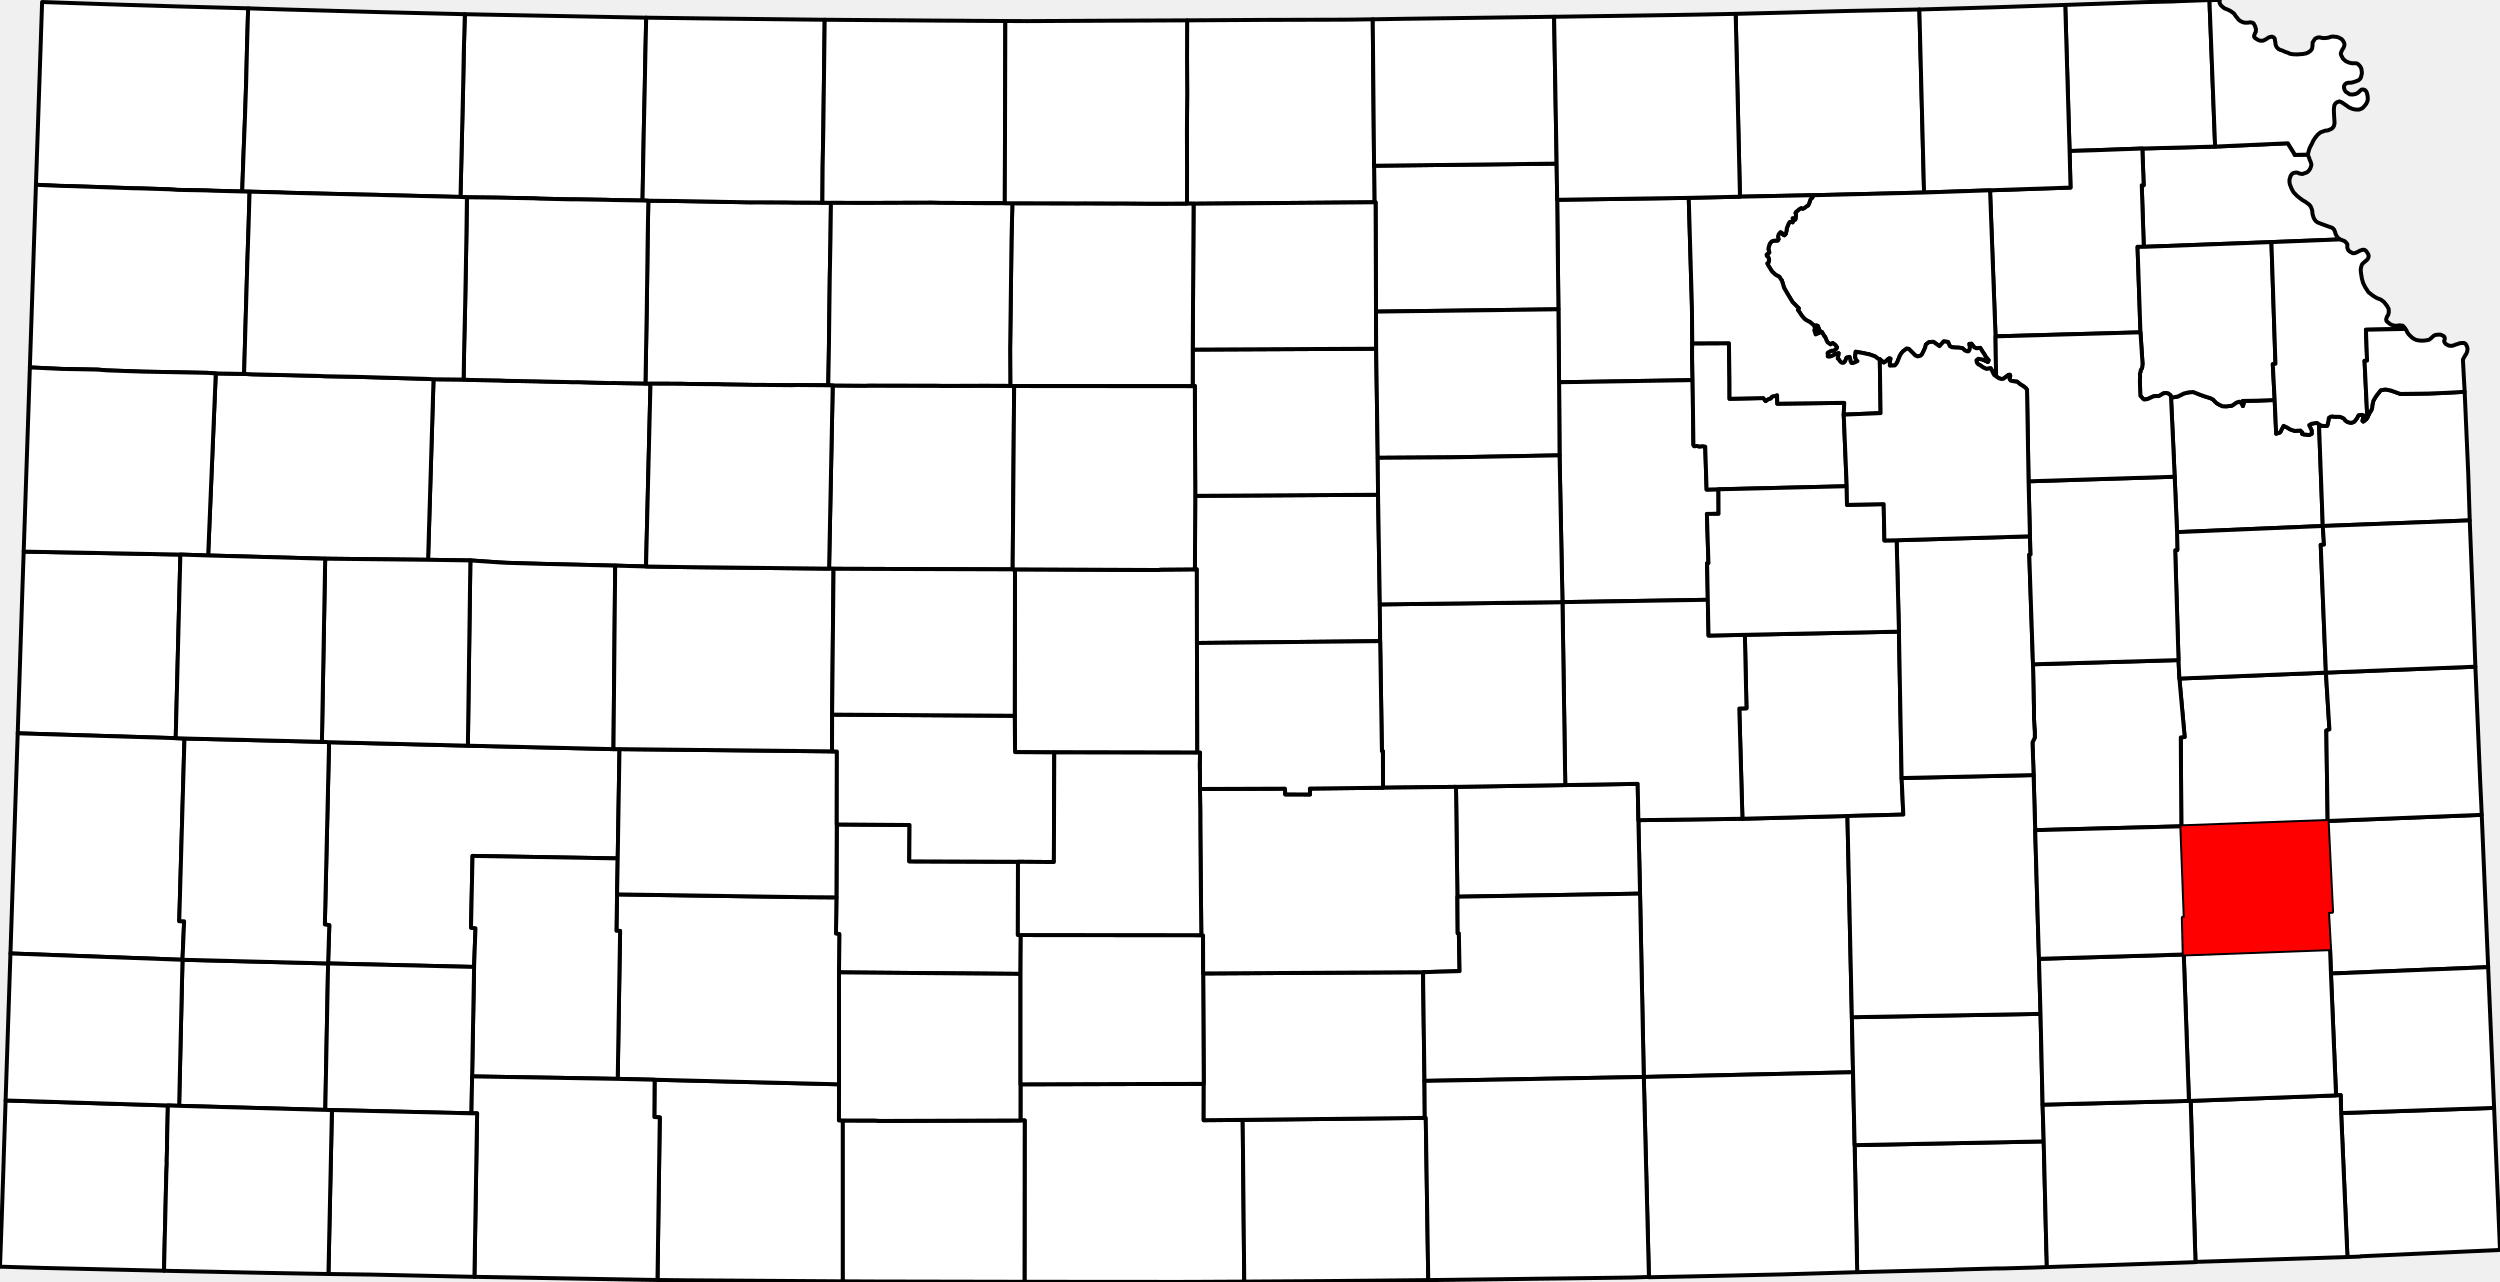
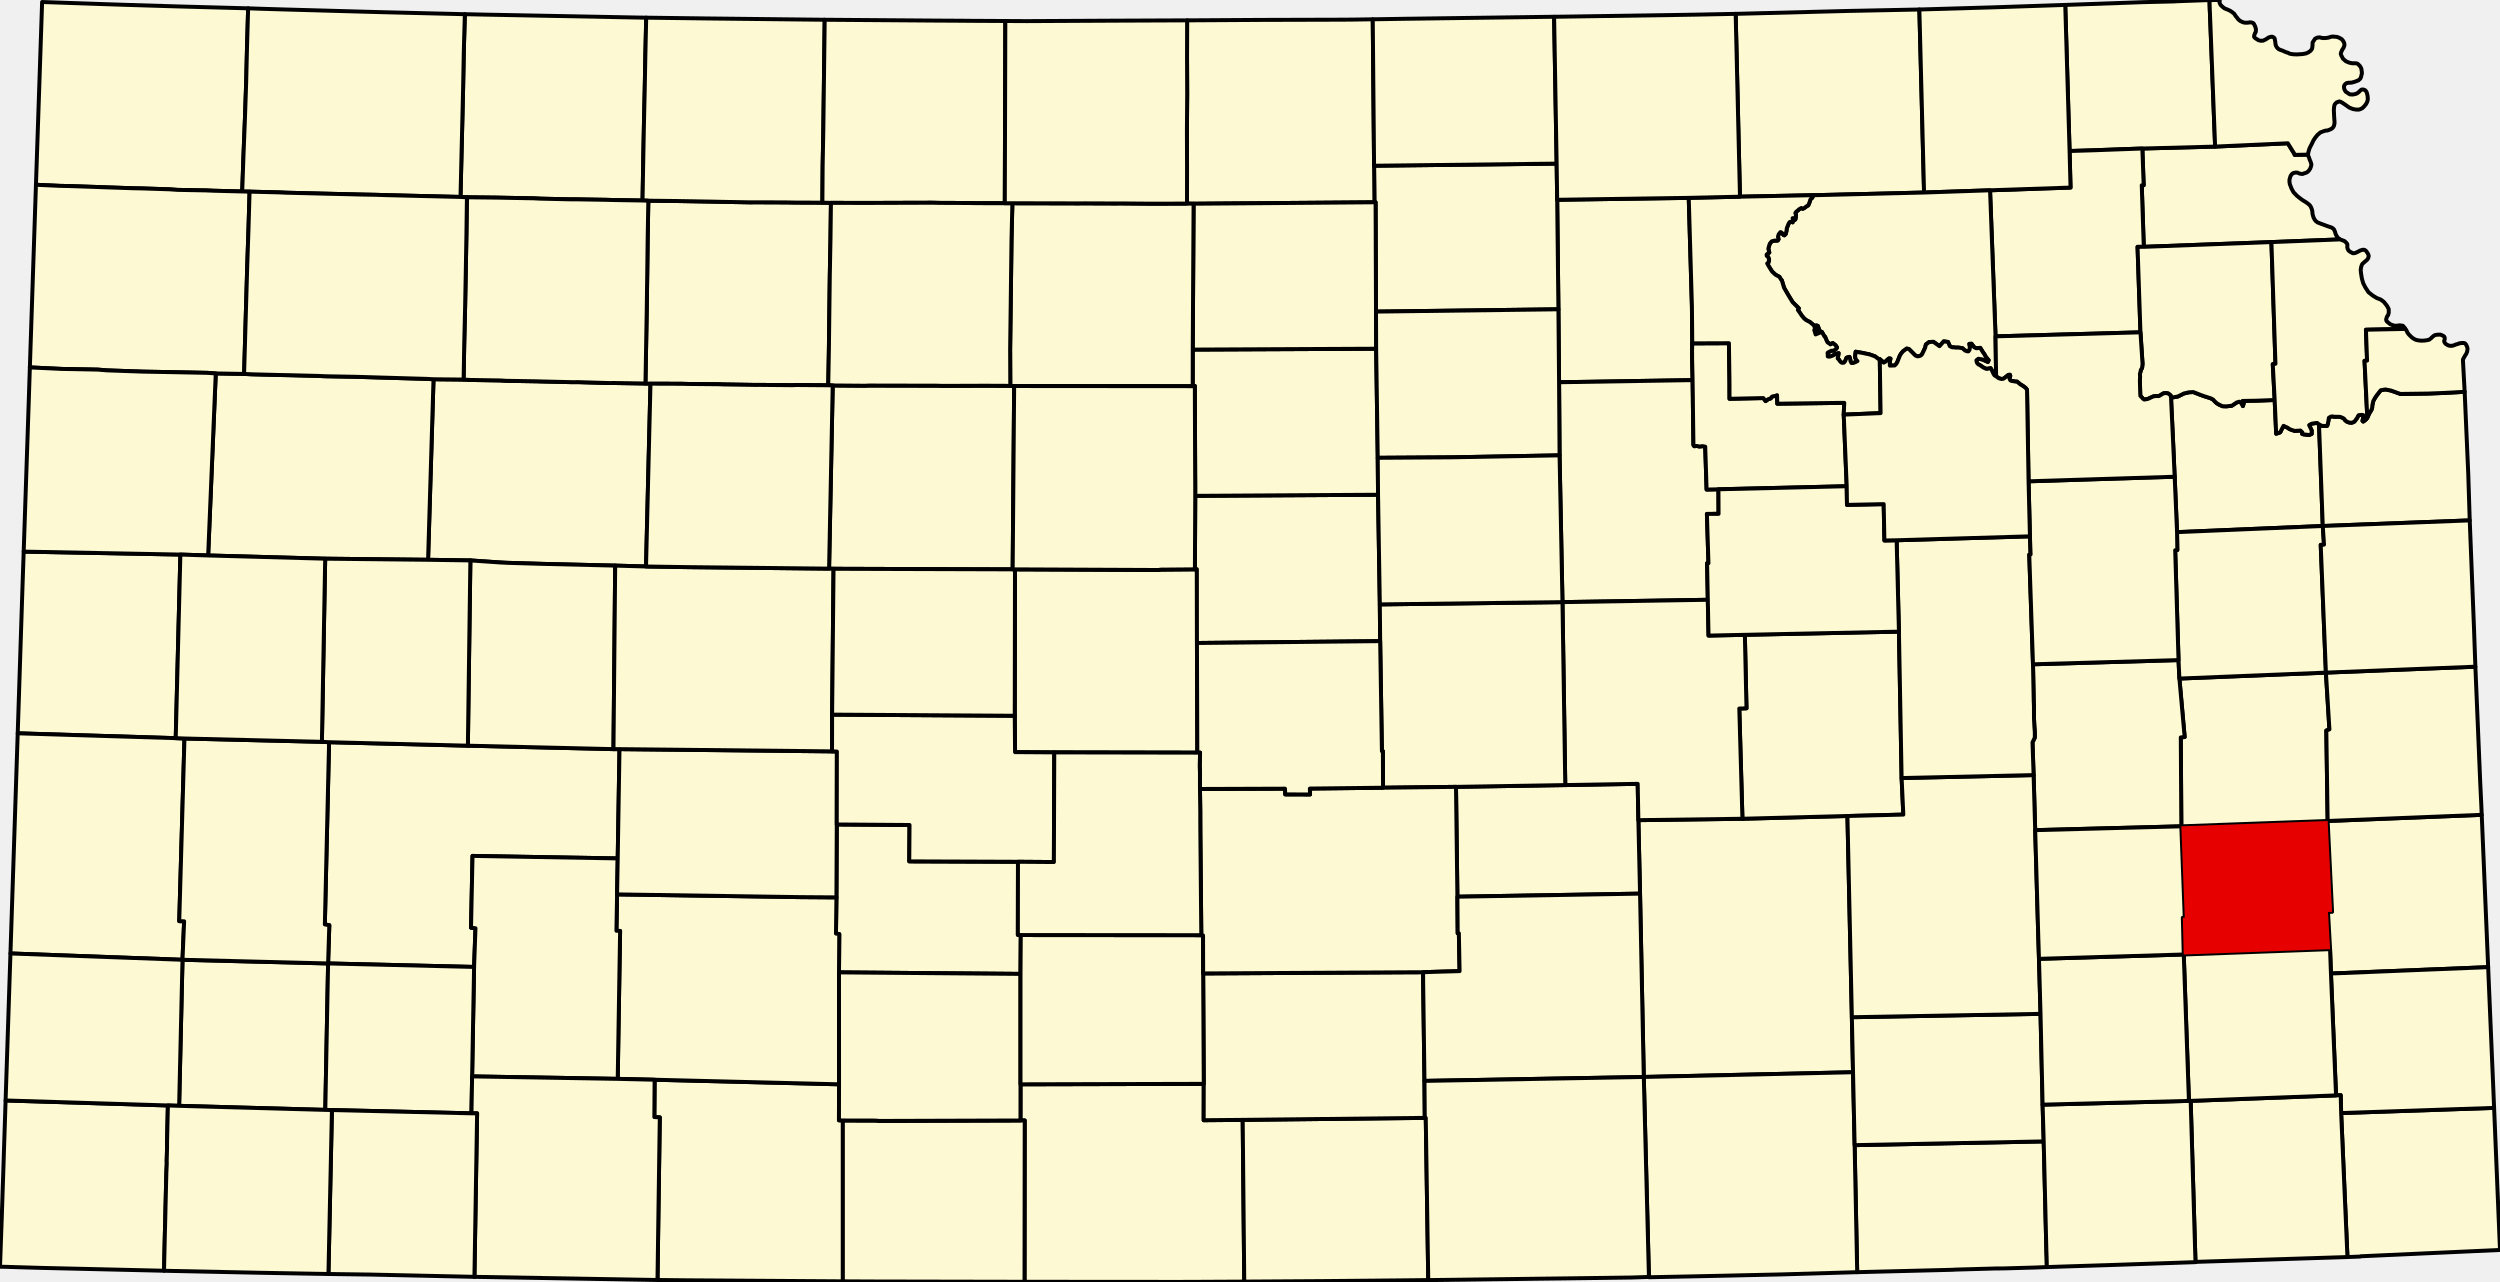
<svg xmlns="http://www.w3.org/2000/svg" xmlns:xlink="http://www.w3.org/1999/xlink" version="1.1" width="2202.33" height="1129.27" viewBox="-28565,-15756 66070,33878">
-   <g stroke="black" fill="white" stroke-linejoin="round" stroke-width="105">
+   <g stroke="black" fill="#fdf9d2" stroke-linejoin="round" stroke-width="105">
    <path id="Allen" d="M 29083,6082 l 3867,-141 117,2400 -108,6 55,971 0,10 -3867,141 -24,-971 51,0 z" />
    <path id="Anderson" d="M 29032,2177 l 3872,-157 93,1500 -82,31 35,2390 -3867,141 -14,-2350 102,-10 z" />
    <path id="Atchison" d="M 28053,-11831 l 1923,-51 1922,-87 171,276 10,30 354,-7 -1,23 27,58 15,50 21,45 12,38 13,40 -4,38 -11,34 -17,46 -28,42 -30,34 -38,27 -59,19 -47,18 -57,-6 -35,-11 -44,-19 -41,-2 -46,8 -28,9 -36,30 -30,46 -27,90 -1,65 10,60 43,113 54,99 32,33 55,58 77,63 82,60 69,41 65,46 47,39 31,46 21,50 17,59 5,65 8,40 19,64 29,58 31,40 47,36 87,34 159,59 72,25 61,20 34,26 23,24 17,39 13,34 13,50 30,53 26,40 29,22 27,23 -1810,71 -3373,125 -54,-1626 51,-1 z" />
    <path id="Barber" d="M -1595,12900 l 4843,-12 -2,961 1031,-9 41,4274 -1354,7 -404,1 -4049,-3 5,-4264 -112,1 z" />
    <path id="Barton" d="M 3014,-710 l 52,-5 2,1952 10,2898 -3781,-7 -1036,-7 -8,-961 6,-3869 3791,17 62,-10 z" />
    <path id="Bourbon" d="M 32950,5941 l 4072,-163 170,4026 -4155,168 -23,-644 0,-10 -55,-971 108,-6 z" />
    <path id="Brown" d="M 29828,-15754 l 7,247 6,131 135,3494 -1923,51 -508,18 -789,29 -626,19 -115,-3861 2056,-73 809,-19 98,-6 z" />
    <path id="Butler" d="M 20259,5809 l 117,5318 31,1454 -5530,125 -99,-4845 -44,-1942 2750,-37 z" />
    <path id="Chase" d="M 17548,1021 l 4072,-84 71,3869 45,966 -1477,37 -2775,73 -83,-2913 190,-6 z" />
    <path id="Chautauqua" d="M 20449,14508 l 4997,-99 71,2899 6,161 6,261 -82,3 -231,9 -841,24 -195,1 -1067,30 -82,5 -313,8 -205,5 -1996,50 z" />
    <path id="Cherokee" d="M 33307,13660 l 4042,-137 129,3105 27,650 -2139,97 -1544,70 -5,7 -343,13 -1,-8 z" />
    <path id="Cheyenne" d="M -27452,-15703 l 1599,55 704,23 1327,40 666,18 1149,31 -29,994 -23,956 -33,972 -38,962 -34,956 -748,-19 -211,-9 -754,-14 -210,-15 -743,-24 -221,-4 -733,-25 -241,-9 -718,-24 -241,-5 -631,-29 2,-55 z" />
    <path id="Clark" d="M -11265,12779 l 4874,121 -2,951 103,5 0,4251 -4104,-27 -14,0 -781,-9 61,-4297 -144,-9 z" />
    <path id="Clay" d="M 12588,-10476 l 3477,-51 84,2869 9,976 -5,177 1,166 0,55 13,574 -3529,56 -17,-1928 z" />
    <path id="Cloud" d="M 7749,-11376 l 4825,-56 14,956 33,2894 -4821,61 -11,-2889 -31,0 z" />
    <path id="Coffey" d="M 25163,1800 l 3846,-111 23,488 139,1545 -102,10 14,2350 -3862,101 -42,-1455 -29,-865 61,-126 0,-146 -11,-141 -11,-216 -1,-327 -6,-136 z" />
    <path id="Comanche" d="M -6290,13856 l 862,2 107,10 3725,-12 112,-1 -5,4264 -3560,-7 -455,-1 -786,-4 z" />
    <path id="Cowley" d="M 20407,12581 l 42,1927 68,3357 -116,3 -20,1 -1864,55 -1563,35 -892,19 -1049,21 0,-8 -136,-5285 z" />
    <path id="Crawford" d="M 33037,9972 l 4155,-168 9,219 8,193 120,2819 8,202 12,286 -4042,137 -12,-473 -123,6 z" />
    <path id="Decatur" d="M -11602,-15291 l 115,2 -22,981 -18,951 -22,977 -18,962 -17,961 -790,-13 -164,-5 -795,-13 -164,0 -790,-18 -174,-9 -769,-14 -195,-4 -800,-9 -170,-9 23,-962 23,-951 23,-967 18,-961 28,-989 465,10 4190,80 z" />
    <path id="Dickinson" d="M 12638,-5654 l 3529,-56 7,493 0,70 15,1153 21,30 72,-6 66,15 77,-10 36,5 41,9 0,46 35,1087 313,-7 3,649 -308,2 41,1303 -36,0 19,966 -3841,62 -77,-3879 z" />
    <path id="Doniphan" d="M 29828,-15754 l 271,-2 -8,68 30,63 52,50 51,40 75,30 69,31 52,34 57,44 45,68 37,43 31,43 54,42 54,26 41,14 58,5 61,-4 46,-8 57,11 32,18 24,44 20,43 10,35 8,30 -2,41 -3,35 -17,25 -16,41 -10,35 0,28 29,34 38,23 48,31 60,14 59,-2 64,-29 45,-28 42,-28 42,-14 46,-8 48,22 23,30 8,54 7,30 3,40 8,45 19,44 23,33 41,35 34,16 43,14 31,11 36,18 54,22 44,13 51,26 56,9 41,5 89,3 144,-9 95,-17 57,-25 63,-44 37,-48 8,-36 7,-51 2,-45 -1,-39 26,-39 40,-62 62,-30 61,-6 57,15 21,1 51,4 56,-6 52,-8 45,-17 57,-11 51,5 61,5 58,19 71,40 31,35 31,53 10,33 1,45 -11,30 -15,41 -24,30 -21,45 -16,36 -10,40 17,48 20,37 20,41 40,37 38,33 46,20 31,14 41,10 46,10 77,0 51,4 26,15 31,30 26,28 23,39 13,34 2,15 8,55 3,50 -12,46 -10,45 -21,46 -33,30 -19,17 -29,9 -51,21 -47,14 -49,13 -48,3 -36,0 -51,11 -26,20 -25,25 -14,30 -2,41 8,40 12,29 29,44 19,12 31,20 53,36 80,4 73,-14 50,-22 48,-40 29,-31 36,-25 41,-1 46,16 36,39 16,43 15,65 6,53 0,56 -15,55 -28,55 -47,59 -48,49 -56,29 -44,13 -79,-2 -77,-14 -94,-38 -103,-73 -80,-54 -44,-24 -36,-12 -51,18 -28,14 -30,31 -21,35 -10,60 -5,71 5,123 6,101 6,73 0,60 -15,61 -16,30 -33,37 -43,24 -42,17 -40,14 -51,3 -56,19 -77,29 -77,66 -61,76 -45,68 -45,94 -57,111 -27,87 -13,59 0,25 -354,7 -10,-30 -171,-276 -1922,87 -135,-3494 -6,-131 z" />
    <path id="Douglas" d="M 28811,-5245 l 179,-32 164,-81 133,-31 113,-6 190,75 98,35 169,54 67,35 36,40 57,55 67,40 87,40 98,4 148,-16 128,-86 67,-21 51,30 21,25 26,61 20,-66 0,-15 -31,-55 384,-7 467,-18 40,891 97,-31 20,-25 21,-46 56,-106 108,50 41,30 56,25 93,29 149,-10 51,50 -5,40 52,15 20,0 113,14 66,-31 0,-90 -67,-141 61,-35 82,-16 46,-5 26,0 15,15 31,20 99,2687 -3851,162 -63,-1464 -17,-372 -6,-151 z" />
    <path id="Edwards" d="M -6451,6033 l 1923,14 -7,961 2873,11 -3,1932 77,4 -7,1027 -4797,-40 7,-1012 -87,-14 12,-956 z" />
    <path id="Elk" d="M 20376,11127 l 4986,-89 55,2400 29,971 -4997,99 -42,-1927 z" />
    <path id="Ellis" d="M -1865,-5559 l 102,5 -39,4845 -4734,-15 -118,-4 96,-4841 856,7 108,-5 857,2 102,0 857,2 107,5 867,-3 277,-1 z" />
    <path id="Ellsworth" d="M 3023,-2652 l 4831,-29 47,2898 9,971 -4842,49 -2,-1952 -52,5 z" />
    <path id="Finney" d="M -19868,3859 l 3668,92 3848,91 159,0 -47,2888 -3837,-66 -40,1897 118,15 -37,1022 -3858,-92 32,-1011 -118,-20 z" />
    <path id="Ford" d="M -12257,7881 l 4843,72 954,7 -12,956 87,14 -7,1012 1,2958 -4874,-121 -975,-23 63,-3909 -97,-5 z" />
    <path id="Franklin" d="M 28970,-1693 l 3851,-162 33,493 -87,6 137,3376 -3872,157 -23,-488 -88,-2903 56,-6 z" />
    <path id="Geary" d="M 16167,-5710 l -13,-574 0,-55 -1,-166 5,-177 328,-1 92,-1 134,0 415,-2 14,956 1,146 1,367 893,-19 61,80 67,-50 67,-21 10,-15 15,-25 46,-20 41,-1 56,-25 6,226 1770,-23 -14,312 79,1892 -3390,81 -313,7 -35,-1087 0,-46 -41,-9 -36,-5 -77,10 -66,-15 -72,6 -21,-30 -15,-1153 0,-70 z" />
    <path id="Gove" d="M -17108,-5733 l 795,8 169,10 795,13 169,10 795,13 169,5 785,18 154,-1 805,24 149,-1 816,13 133,5 -118,4831 -815,-23 -1919,-46 -944,-28 -174,-9 -790,-54 -1118,-17 z" />
    <path id="Graham" d="M -6831,-10400 l 226,5 -12,961 -18,951 -12,972 -12,976 -17,961 -841,-7 -113,5 -851,-8 -118,1 -842,-13 -118,-5 -835,-8 -144,-4 -836,-3 -133,-5 17,-961 17,-971 13,-962 12,-961 17,-976 729,8 241,4 743,13 231,5 733,13 231,-1 733,3 226,4 z" />
    <path id="Grant" d="M -23742,9609 l 3848,97 -74,3870 -3863,-107 z" />
    <path id="Gray" d="M -12257,7881 l -17,961 97,5 -63,3909 -3848,-65 52,-2893 37,-1022 -118,-15 40,-1897 3837,66 z" />
    <path id="Greeley" d="M -27939,-1178 l 4141,78 -123,4852 -4176,-128 2,-55 125,-3842 z" />
    <path id="Greenwood" d="M 25179,4728 l 42,1455 82,2832 6,186 12,383 41,1454 -4986,89 -117,-5318 1477,-37 -45,-966 z" />
    <path id="Hamilton" d="M -23921,3752 l 231,9 -138,4827 129,4 -43,1017 -4547,-167 192,-5818 z" />
    <path id="Harper" d="M 4277,13840 l 4812,-53 26,-1 66,4288 -860,9 -1382,13 -557,5 -1893,12 -171,1 z" />
    <path id="Harvey" d="M 9914,5039 l 2888,-47 1914,-33 18,960 44,1942 -4827,81 z" />
    <path id="Haskell" d="M -19894,9706 l 3858,92 -52,2893 -17,976 -3688,-87 -175,-4 z" />
    <path id="Hodgeman" d="M -12193,4042 l 5617,59 128,5 -3,1927 -9,1927 -954,-7 -4843,-72 17,-951 z" />
    <path id="Jackson" d="M 26130,-11765 l 626,-19 789,-29 508,-18 35,971 -51,1 54,1626 -165,1 77,2259 -3830,106 -145,-3860 2127,-72 z" />
    <path id="Jefferson" d="M 28091,-9233 l 3373,-125 107,3216 -71,11 50,946 -467,18 -384,7 31,55 0,15 -20,66 -26,-61 -21,-25 -51,-30 -67,21 -128,86 -148,16 -98,-4 -87,-40 -67,-40 -57,-55 -36,-40 -67,-35 -169,-54 -98,-35 -190,-75 -113,6 -133,31 -164,81 -179,32 -10,-61 -62,-50 -67,-14 -62,10 -117,71 -103,1 -51,10 -143,66 -93,16 -30,-20 -73,-80 -5,-121 -7,-277 5,-116 -5,-65 10,-35 10,-41 5,-30 25,-35 10,-31 10,-95 -55,-831 -77,-2259 z" />
    <path id="Jewell" d="M 4764,-15230 l 2101,-6 303,-2 546,-8 35,3870 9,966 -4779,38 -174,-4 1,-971 -3,-957 7,-971 -4,-962 2,-981 z" />
    <path id="Johnson" d="M 33998,-4716 l 51,-111 21,-35 35,-56 21,-60 4,-61 25,-116 41,-76 46,-70 71,-91 41,-51 123,-21 149,30 164,59 83,30 728,-10 436,-17 534,-29 2,43 94,2148 4,135 34,1072 -3884,148 -99,-2687 72,39 82,5 62,-5 15,-46 15,-75 15,-91 51,-31 46,-5 52,10 112,-1 42,5 51,20 46,25 31,45 46,35 52,20 61,10 41,-11 41,-20 26,-31 20,-30 31,-40 15,-36 25,-35 62,-5 41,-1 36,20 -25,66 -15,70 20,20 36,-25 41,-35 z" />
    <path id="Kearny" d="M -20058,3849 l 190,10 -112,4816 118,20 -32,1011 -3848,-97 43,-1017 -129,-4 138,-4827 z" />
    <path id="Kingman" d="M 3232,9970 l 5510,-31 303,-1 1,251 35,2621 8,977 -4812,53 -1031,9 2,-961 z" />
    <path id="Kiowa" d="M -6392,9942 l 4797,40 0,2918 -1,956 -3725,12 -107,-10 -862,-2 -103,-5 2,-951 z" />
    <path id="Labette" d="M 33172,13193 l 123,-6 12,473 166,3797 1,8 -2919,93 -57,2 -1041,33 -127,-4255 z" />
    <path id="Lane" d="M -16134,-945 l 790,54 174,9 944,28 1919,46 -45,4850 -3848,-91 z" />
    <path id="Leavenworth" d="M 31464,-9358 l 1810,-71 46,15 39,15 38,15 43,40 30,40 1,44 -2,40 8,35 24,49 41,33 34,17 8,5 30,18 56,-4 52,-22 38,-19 49,-27 50,-15 31,-7 41,7 37,29 30,42 27,48 10,40 -12,52 -18,34 -31,31 -32,26 -39,35 -34,30 -12,20 -15,40 -10,41 -8,54 4,60 9,65 6,37 12,73 35,123 57,111 82,125 114,90 97,60 116,47 76,56 51,62 41,55 40,76 1,90 -15,65 -30,41 -25,76 10,45 53,46 50,39 73,29 62,11 62,-5 45,-8 52,7 34,4 20,22 27,28 20,35 -1041,21 30,816 -67,5 73,1505 -30,41 -41,35 -36,25 -20,-20 15,-70 25,-66 -36,-20 -41,1 -62,5 -25,35 -15,36 -31,40 -20,30 -26,31 -41,20 -41,11 -61,-10 -52,-20 -46,-35 -31,-45 -46,-25 -51,-20 -42,-5 -112,1 -52,-10 -46,5 -51,31 -15,91 -15,75 -15,46 -62,5 -82,-5 -72,-39 -31,-20 -15,-15 -26,0 -46,5 -82,16 -61,35 67,141 0,90 -66,31 -113,-14 -20,0 -52,-15 5,-40 -51,-50 -149,10 -93,-29 -56,-25 -41,-30 -108,-50 -56,106 -21,46 -20,25 -97,31 -40,-891 -50,-946 71,-11 z" />
    <path id="Lincoln" d="M 2957,-6517 l 4847,-23 42,2883 8,976 -4831,29 -1,-368 -1,-105 -9,-2431 -56,6 z" />
    <path id="Linn" d="M 32904,2020 l 3950,-157 128,3054 29,603 11,258 -4072,163 -35,-2390 82,-31 z" />
    <path id="Logan" d="M -22863,-5887 l 749,13 210,10 759,19 211,4 764,19 195,9 764,14 190,5 769,23 969,28 175,10 -144,4771 -2719,-29 -3093,-85 z" />
    <path id="Lyon" d="M 25082,-1582 l 18,478 -36,6 99,2898 19,971 6,136 1,327 11,216 11,141 0,146 -61,126 29,865 -3488,78 -71,-3869 -61,-2415 z" />
    <path id="Marion" d="M 12728,157 l 3841,-62 19,946 960,-20 43,1942 -190,6 83,2913 -2750,37 -18,-960 -1914,33 z" />
    <path id="Marshall" d="M 17305,-15390 l 2899,-75 31,-1 1925,-39 124,4837 -2866,70 -61,0 -31,1 -1907,39 z" />
    <path id="McPherson" d="M 7901,217 l 4827,-60 74,4835 -2888,47 -1928,23 -4,-966 -26,0 -46,-2908 z" />
    <path id="Meade" d="M -16088,12691 l 3848,65 975,23 -7,986 144,9 -61,4297 -158,-2 -4680,-81 71,-4321 -149,0 z" />
    <path id="Miami" d="M 32821,-1855 l 3884,-148 115,2905 3,95 31,866 -3950,157 -137,-3376 87,-6 z" />
    <path id="Mitchell" d="M 2979,-10372 l 4779,-38 31,0 11,2889 4,981 -4847,23 z" />
    <path id="Montgomery" d="M 29284,13338 l 46,0 127,4255 1,7 -2210,75 -146,5 -106,3 -1134,36 -325,11 -8,0 -6,-261 -6,-161 -71,-2899 -29,-971 z" />
    <path id="Morris" d="M 16850,-2825 l 3390,-81 7,493 970,-20 19,961 323,-6 61,2415 -4072,84 -960,20 -19,-946 -19,-966 36,0 -41,-1303 308,-2 z" />
    <path id="Morton" d="M -28417,13327 l 4289,132 -22,962 0,161 -9,322 1,105 -10,222 -9,352 -26,1102 -5,167 -22,975 -3229,-75 -624,-18 -355,-11 -122,-2 -5,0 47,-1308 17,-509 5,-161 11,-327 5,-141 11,-347 4,-136 z" />
    <path id="Nemaha" d="M 24107,-15562 l 87,-3 1821,-61 115,3861 25,966 -2127,72 -1744,59 -124,-4837 z" />
    <path id="Neosho" d="M 29147,9469 l 3867,-141 23,644 135,3221 -3842,145 -46,0 z" />
    <path id="Ness" d="M -12307,-808 l 815,23 1108,17 3730,40 118,4 -38,3854 -2,971 -5617,-59 -159,0 z" />
    <path id="Norton" d="M -6783,-15234 l 13,0 -12,978 -12,957 -12,966 -18,962 -7,971 -733,-3 -226,-4 -733,-3 -231,1 -733,-13 -231,-5 -743,-13 -241,-4 -729,-8 -153,-5 17,-961 18,-962 22,-977 18,-951 22,-981 1561,20 z" />
    <path id="Osage" d="M 25046,-3036 l 3861,-121 63,1464 7,473 -56,6 88,2903 -3846,111 -99,-2898 36,-6 -18,-478 z" />
    <path id="Osborne" d="M -1810,-10385 l 779,2 159,0 800,2 179,-1 790,3 159,-1 805,7 154,0 790,-3 174,4 -22,3855 -1,967 -4719,-4 -102,-5 -4,-966 12,-956 12,-966 12,-967 z" />
    <path id="Ottawa" d="M 7800,-7521 l 4821,-61 17,1928 13,1932 -2872,52 -1933,13 -42,-2883 z" />
    <path id="Pawnee" d="M -6574,3130 l 4827,30 8,961 1036,7 -10,2898 -949,-7 -2873,-11 7,-961 -1923,-14 3,-1927 -128,-5 z" />
    <path id="Phillips" d="M -6770,-15234 l 2930,22 711,4 171,2 962,5 -14,4816 -764,-2 -190,-4 -759,-3 -200,-4 -754,2 -215,1 -739,2 -220,0 -754,-2 -226,-5 7,-971 18,-962 12,-966 12,-957 z" />
    <path id="Pottawatomie" d="M 22284,-10668 l 1744,-59 145,3860 15,1057 -47,-30 -31,-55 -36,-80 -31,-50 -108,20 -87,-40 -92,-65 -36,-14 -37,-41 -10,-35 -5,-35 51,-40 108,19 144,65 20,-46 -36,-40 -31,-40 -16,-20 -25,-50 -52,-75 -62,-101 -108,11 -56,-30 -67,-90 -57,5 16,81 -10,75 -30,41 -31,0 -36,-15 -21,-5 -72,-65 -108,-15 -61,1 -41,-5 -67,-5 -56,-30 -47,-110 -113,-15 -112,127 -160,-115 -113,5 -86,66 -21,86 -30,65 -31,66 -20,40 -36,36 -46,15 -41,5 -56,-25 -170,-170 -57,-10 -97,71 -51,61 -35,60 -66,167 -31,50 -36,36 -128,5 -5,-90 20,-96 -36,-5 -16,10 -56,51 -25,25 -46,26 -36,-35 -67,-55 -47,-15 -77,-60 -154,-55 -97,-19 -62,-15 -92,-15 -108,-20 -10,81 -5,66 21,50 15,30 26,20 -36,20 -76,31 -47,0 -26,-50 -5,-40 -21,-71 -77,21 -40,96 -31,35 -36,5 -10,0 -31,-15 -36,-40 -20,-35 -31,-25 15,-76 10,-65 -67,20 -102,51 -67,21 -25,0 -26,-5 0,-50 -6,-41 5,-10 98,-51 56,0 72,-51 20,-35 -41,-60 -72,-55 -62,35 -36,-30 -36,-20 -15,-25 -26,-55 -16,-45 -15,-30 -10,0 -73,-126 -164,67 -36,-116 144,9 -11,-15 -41,-105 -41,-10 10,45 26,20 -61,31 -32,-96 -108,-90 -97,-50 -52,-40 -67,-80 -46,-70 -57,-80 26,-41 -165,-165 -83,-136 -57,-95 -87,-151 -58,-196 -25,-25 -37,-65 -102,-55 -93,-85 -88,-140 -41,-76 30,-15 21,-81 -26,-75 -26,-20 -10,-5 -6,-35 26,-25 20,-11 6,0 20,-20 -10,-45 -16,-55 20,-76 20,-60 51,-61 82,-21 26,5 51,-5 21,-35 -16,-66 20,-65 46,-56 26,10 26,25 20,35 31,15 36,-35 20,-81 10,-75 46,-116 30,-46 51,-5 26,15 5,-66 -5,-45 15,0 26,30 20,15 16,-25 5,-50 4,-46 0,-30 -15,-25 20,-35 51,-41 26,-25 61,-36 41,20 46,-25 46,-36 51,-30 36,-86 20,-70 51,-46 26,-66 61,0 z" />
    <path id="Pratt" d="M -1588,8955 l 4771,4 46,5 3,1006 16,2918 -4843,12 0,-2918 z" />
    <path id="Rawlins" d="M -22007,-15536 l 353,12 600,18 2548,71 2057,50 24,1 145,3 -28,989 -18,961 -23,967 -23,951 -23,962 -769,-19 -184,-4 -765,-19 -189,-4 -313,-10 -467,-9 -184,-5 -770,-18 -189,-5 -775,-19 -200,-9 -769,-19 -195,-5 34,-956 38,-962 33,-972 23,-956 z" />
    <path id="Reno" d="M 7986,5062 l 1928,-23 37,2903 8,966 31,0 19,1001 -651,18 -313,11 -303,1 -5510,31 -3,-1006 -46,-5 -25,-2687 -2,-392 0,-171 -8,-614 2247,-8 6,151 656,2 -5,-156 z" />
    <path id="Republic" d="M 12486,-15313 l 21,0 67,3881 -4825,56 -35,-3870 926,-15 32,0 z" />
    <path id="Rice" d="M 3068,1237 l 4842,-49 46,2908 26,0 4,966 -1934,22 5,156 -656,-2 -6,-151 -2247,8 -1,-452 -6,-156 9,-353 -72,1 z" />
    <path id="Riley" d="M 16065,-10527 l 1354,-31 1907,-39 31,-1 -26,66 -51,46 -20,70 -36,86 -51,30 -46,36 -46,25 -41,-20 -61,36 -26,25 -51,41 -20,35 15,25 0,30 -4,46 -5,50 -16,25 -20,-15 -26,-30 -15,0 5,45 -5,66 -26,-15 -51,5 -30,46 -46,116 -10,75 -20,81 -36,35 -31,-15 -20,-35 -26,-25 -26,-10 -46,56 -20,65 16,66 -21,35 -51,5 -26,-5 -82,21 -51,61 -20,60 -20,76 16,55 10,45 -20,20 -6,0 -20,11 -26,25 6,35 10,5 26,20 26,75 -21,81 -30,15 41,76 88,140 93,85 102,55 37,65 25,25 58,196 87,151 57,95 83,136 165,165 -26,41 57,80 46,70 67,80 52,40 97,50 108,90 32,96 61,-31 -26,-20 -10,-45 41,10 41,105 11,15 -144,-9 36,116 164,-67 73,126 10,0 15,30 16,45 26,55 15,25 36,20 36,30 62,-35 72,55 41,60 -20,35 -72,51 -56,0 -98,51 -5,10 6,41 0,50 26,5 25,0 67,-21 102,-51 67,-20 -10,65 -15,76 31,25 20,35 36,40 31,15 10,0 36,-5 31,-35 40,-96 77,-21 21,71 5,40 26,50 47,0 76,-31 36,-20 -26,-20 -15,-30 -21,-50 5,-66 10,-81 108,20 92,15 62,15 97,19 154,55 77,60 47,15 21,1424 -974,40 14,-312 -1770,23 -6,-226 -56,25 -41,1 -46,20 -15,25 -10,15 -67,21 -67,50 -61,-80 -893,19 -1,-367 -1,-146 -14,-956 -415,2 -134,0 -92,1 -328,1 -9,-976 z" />
    <path id="Rooks" d="M -2010,-10385 l 200,0 -23,971 -12,967 -12,966 -12,956 4,966 -662,-3 -277,1 -867,3 -107,-5 -857,-2 -102,0 -857,-2 -108,5 -856,-7 -118,-5 17,-961 12,-976 12,-972 18,-951 12,-961 754,2 220,0 739,-2 215,-1 754,-2 200,4 759,3 190,4 z" />
    <path id="Rush" d="M -1802,-709 l 61,0 -6,3869 -4827,-30 38,-3854 z" />
    <path id="Russell" d="M -1763,-5554 l 4719,4 56,-6 9,2431 1,105 1,368 -9,1942 -902,8 -62,10 -3791,-17 -61,0 z" />
    <path id="Saline" d="M 7846,-3657 l 1933,-13 2872,-52 77,3879 -4827,60 -47,-2898 z" />
    <path id="Scott" d="M -17252,-962 l 1118,17 -66,4896 -3668,-92 -190,-10 87,-4840 z" />
    <path id="Sedgwick" d="M 9951,7942 l 4827,-81 99,4845 -5796,104 -35,-2621 -1,-251 313,-11 651,-18 -19,-1001 -31,0 z" />
    <path id="Seward" d="M -19793,13580 l 3688,87 149,0 -71,4321 -2763,-60 -84,-1 -1011,-14 z" />
    <path id="Shawnee" d="M 24173,-6867 l 3830,-106 55,831 -10,95 -10,31 -25,35 -5,30 -10,41 -10,35 5,65 -5,116 7,277 5,121 73,80 30,20 93,-16 143,-66 51,-10 103,-1 117,-71 62,-10 67,14 62,50 10,61 73,1565 6,151 17,372 -3861,121 -41,-2421 -26,-35 -52,-45 -46,-30 -51,-30 -42,-35 -51,-40 -36,1 -51,-10 -62,-10 -26,-15 -20,-45 15,-56 5,-15 -10,-20 0,-10 -11,0 -30,5 -57,46 -66,51 -21,5 -36,5 -56,-15 -15,-5 -72,-50 z" />
    <path id="Sheridan" d="M -16225,-10542 l 800,9 195,4 769,14 174,9 790,18 164,0 795,13 164,5 790,13 153,5 -17,976 -12,961 -13,962 -17,971 -17,961 -816,-13 -149,1 -805,-24 -154,1 -785,-18 -169,-5 -795,-13 -169,-10 -795,-13 -169,-10 17,-956 23,-966 18,-957 17,-981 z" />
    <path id="Sherman" d="M -22164,-10696 l 195,5 -28,956 -33,972 -28,961 -28,957 -28,971 -749,-13 -215,-15 -954,-19 -739,-13 -969,-34 -241,-20 -713,-14 -236,-4 -739,-35 -107,-4 161,-4828 631,29 241,5 718,24 241,9 733,25 221,4 743,24 210,15 754,14 211,9 z" />
    <path id="Smith" d="M 892,-15210 l 249,-1 1667,-7 -2,981 4,962 -7,971 3,957 -1,971 -790,3 -154,0 -805,-7 -159,1 -790,-3 -179,1 -800,-2 -159,0 -779,-2 -200,0 14,-4816 576,3 z" />
    <path id="Stafford" d="M -703,4128 l 3781,7 72,-1 -9,353 6,156 1,452 8,614 0,171 2,392 25,2687 -4771,-4 -77,-4 3,-1932 949,7 z" />
    <path id="Stanton" d="M -28289,9442 l 4547,167 -89,3860 -297,-10 -4289,-132 93,-2825 z" />
    <path id="Stevens" d="M -24128,13459 l 297,10 3863,107 175,4 -92,4333 -1788,-32 -2456,-51 -101,-3 22,-975 5,-167 26,-1102 9,-352 10,-222 -1,-105 9,-322 0,-161 z" />
    <path id="Sumner" d="M 9081,12810 l 5796,-104 136,5285 -454,15 -652,9 -1246,16 -433,5 -24,0 -650,9 -1843,23 -530,6 -66,-4288 -26,1 z" />
    <path id="Thomas" d="M -21969,-10691 l 769,19 200,9 775,19 189,5 770,18 184,5 467,9 313,10 189,4 765,19 184,4 769,19 170,9 -13,957 -17,981 -18,957 -23,966 -17,956 -795,-8 -175,-10 -969,-28 -769,-23 -190,-5 -764,-14 -195,-9 -764,-19 -211,-4 -759,-19 -210,-10 28,-971 28,-957 28,-961 33,-972 z" />
    <path id="Trego" d="M -6676,-5574 l 118,5 -96,4841 -3730,-40 -1108,-17 118,-4831 836,3 144,4 835,8 118,5 842,13 118,-1 851,8 113,-5 z" />
    <path id="Wabaunsee" d="M 21114,-6262 l 67,55 36,35 46,-26 25,-25 56,-51 16,-10 36,5 -20,96 5,90 128,-5 36,-36 31,-50 66,-167 35,-60 51,-61 97,-71 57,10 170,170 56,25 41,-5 46,-15 36,-36 20,-40 31,-66 30,-65 21,-86 86,-66 113,-5 160,115 112,-127 113,15 47,110 56,30 67,5 41,5 61,-1 108,15 72,65 21,5 36,15 31,0 30,-41 10,-75 -16,-81 57,-5 67,90 56,30 108,-11 62,101 52,75 25,50 16,20 31,40 36,40 -20,46 -144,-65 -108,-19 -51,40 5,35 10,35 37,41 36,14 92,65 87,40 108,-20 31,50 36,80 31,55 47,30 72,50 15,5 56,15 36,-5 21,-5 66,-51 57,-46 30,-5 11,0 0,10 10,20 -5,15 -15,56 20,45 26,15 62,10 51,10 36,-1 51,40 42,35 51,30 46,30 52,45 26,35 41,2421 36,1454 -3523,104 -323,6 -19,-961 -970,20 -7,-493 -79,-1892 974,-40 z" />
    <path id="Wallace" d="M -27776,-6045 l 107,4 739,35 236,4 713,14 241,20 969,34 739,13 954,19 215,15 -201,4811 -734,-24 -4141,-78 131,-3888 z" />
    <path id="Washington" d="M 12507,-15313 l 297,-4 2841,-42 707,-12 953,-19 114,4832 -1354,31 -3477,51 -14,-956 z" />
    <path id="Wichita" d="M -23798,-1100 l 734,24 3093,85 -87,4840 -3632,-88 -231,-9 z" />
    <path id="Wilson" d="M 25321,9584 l 3826,-115 137,3869 -3867,100 -55,-2400 z" />
    <path id="Woodson" d="M 25221,6183 l 3862,-101 91,2416 -51,0 24,971 -3826,115 -12,-383 -6,-186 z" />
    <path id="Wyandotte" d="M 35003,-7063 l 32,43 24,54 37,49 41,42 47,43 46,31 57,28 69,14 62,6 74,-1 77,-10 63,-14 49,-37 29,-29 43,-37 36,-20 71,-11 37,0 29,-2 43,17 56,29 15,26 5,30 -4,35 -11,25 1,25 15,31 26,30 37,22 33,18 43,9 56,0 64,-20 34,-16 42,-9 39,-17 47,-10 51,-2 20,-1 21,2 32,18 23,34 17,39 10,25 6,40 -8,46 -2,25 -25,60 -31,46 -13,25 -18,30 -25,51 3,63 43,787 -534,29 -436,17 -728,10 -83,-30 -164,-59 -149,-30 -123,21 -41,51 -71,91 -46,70 -41,76 -25,116 -4,61 -21,60 -35,56 -21,35 -51,111 -73,-1505 67,-5 -30,-816 z" />
  </g>
-   <use xlink:href="#Allen" stroke="none" fill="red" />
+   <use xlink:href="#Allen" stroke="none" fill="#E60000" />
</svg>
